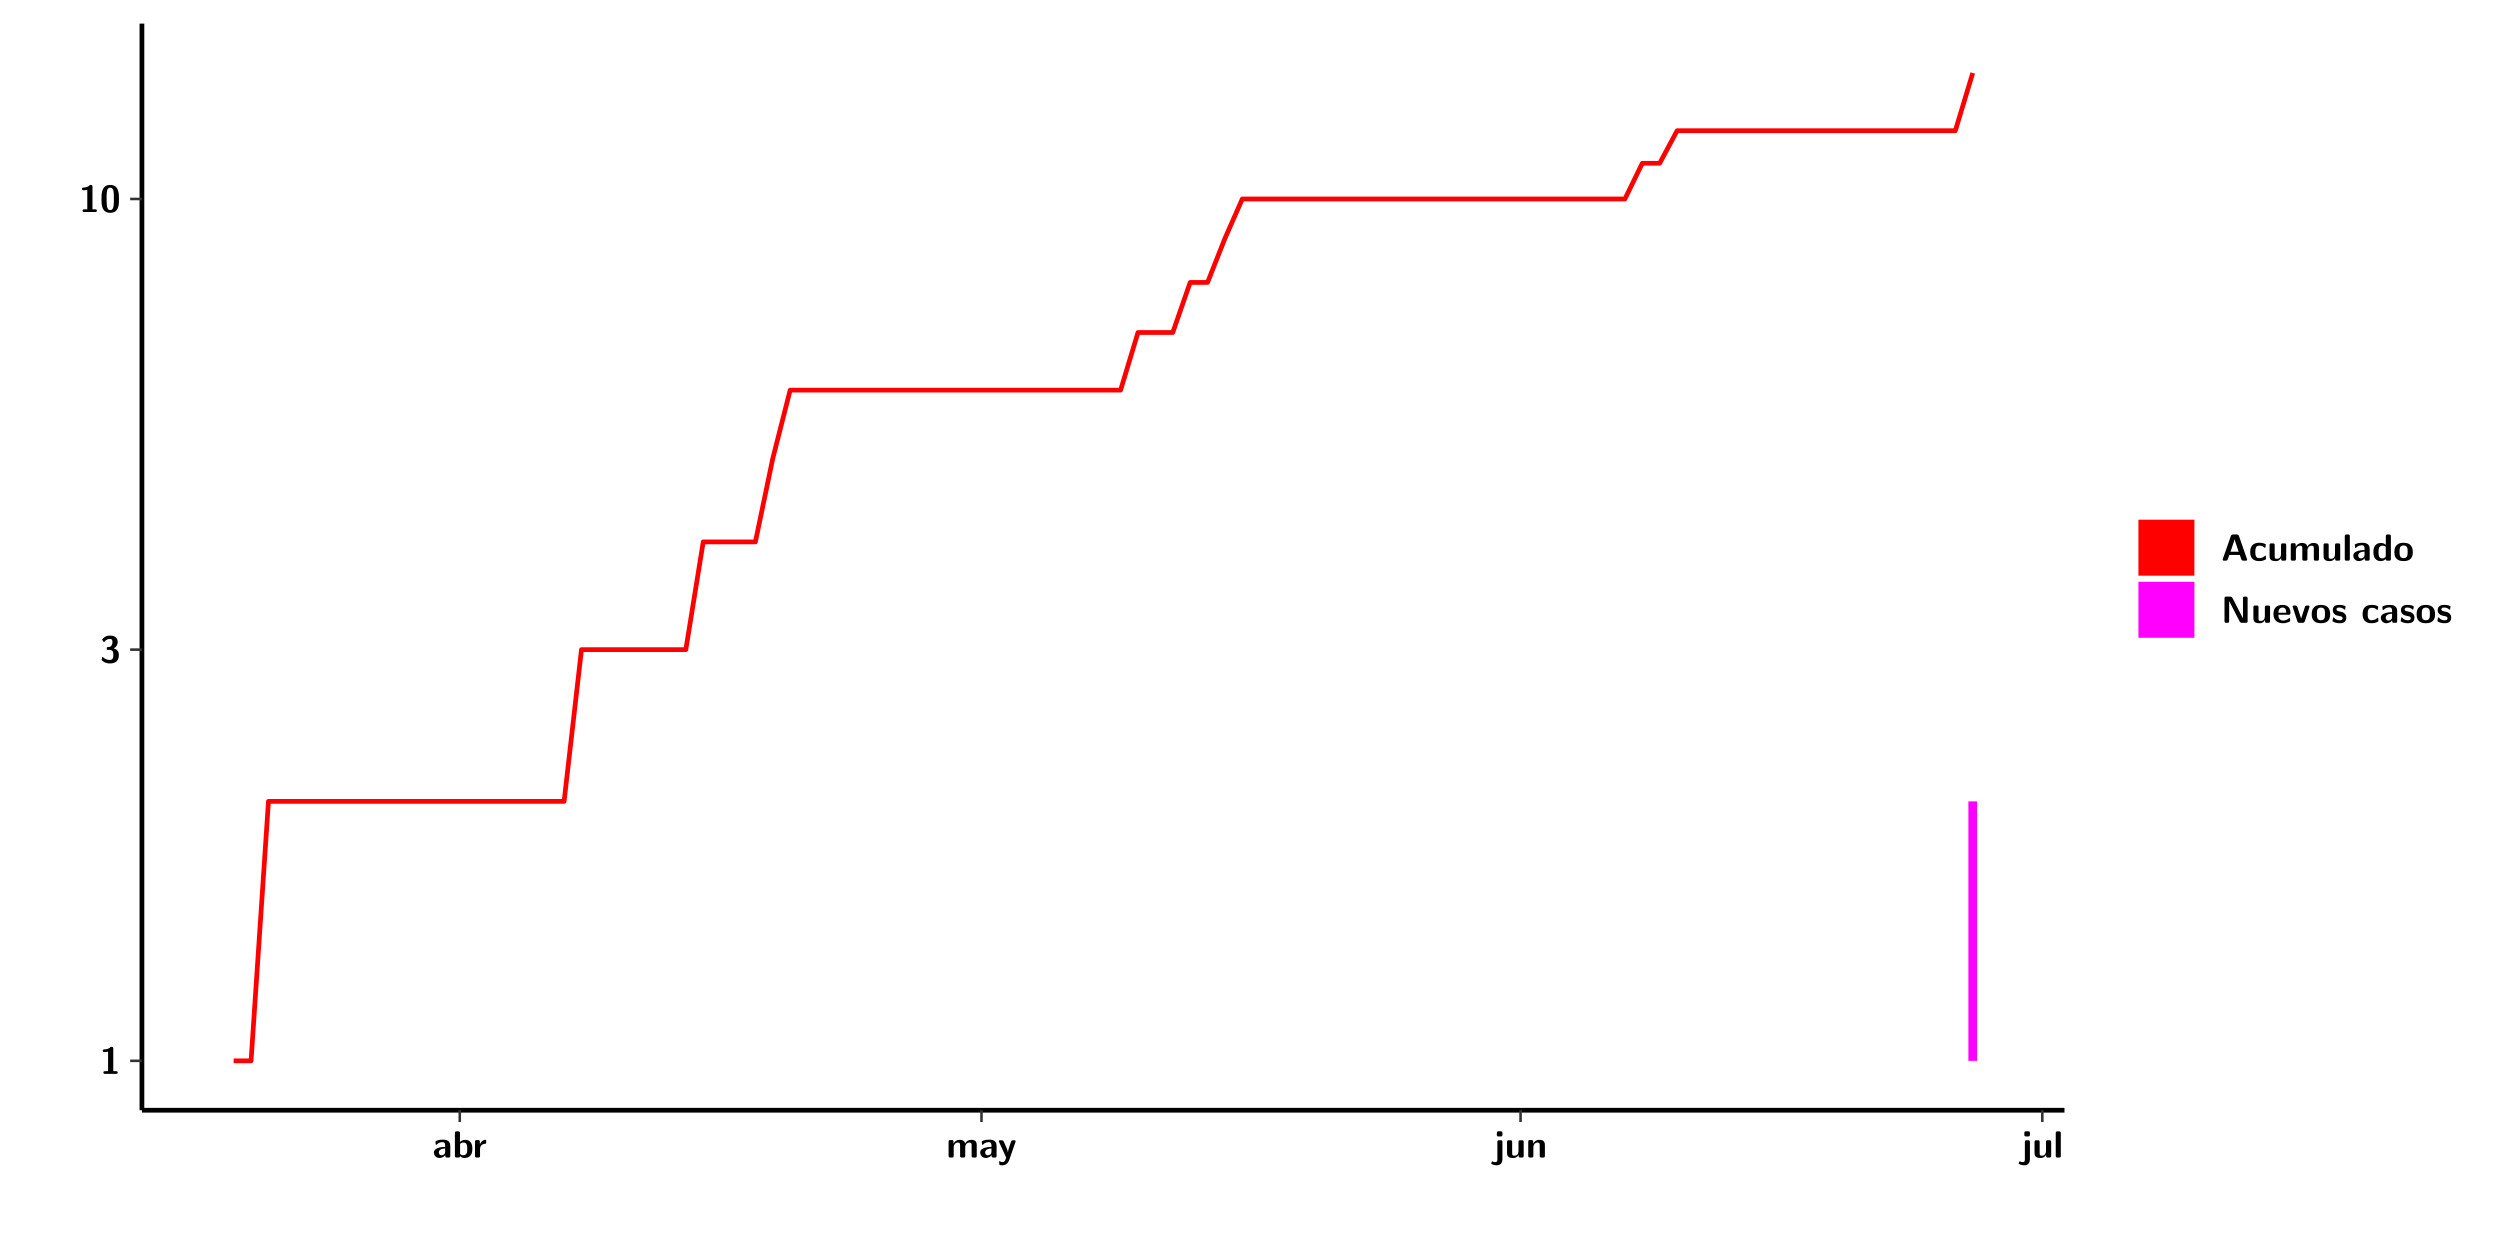
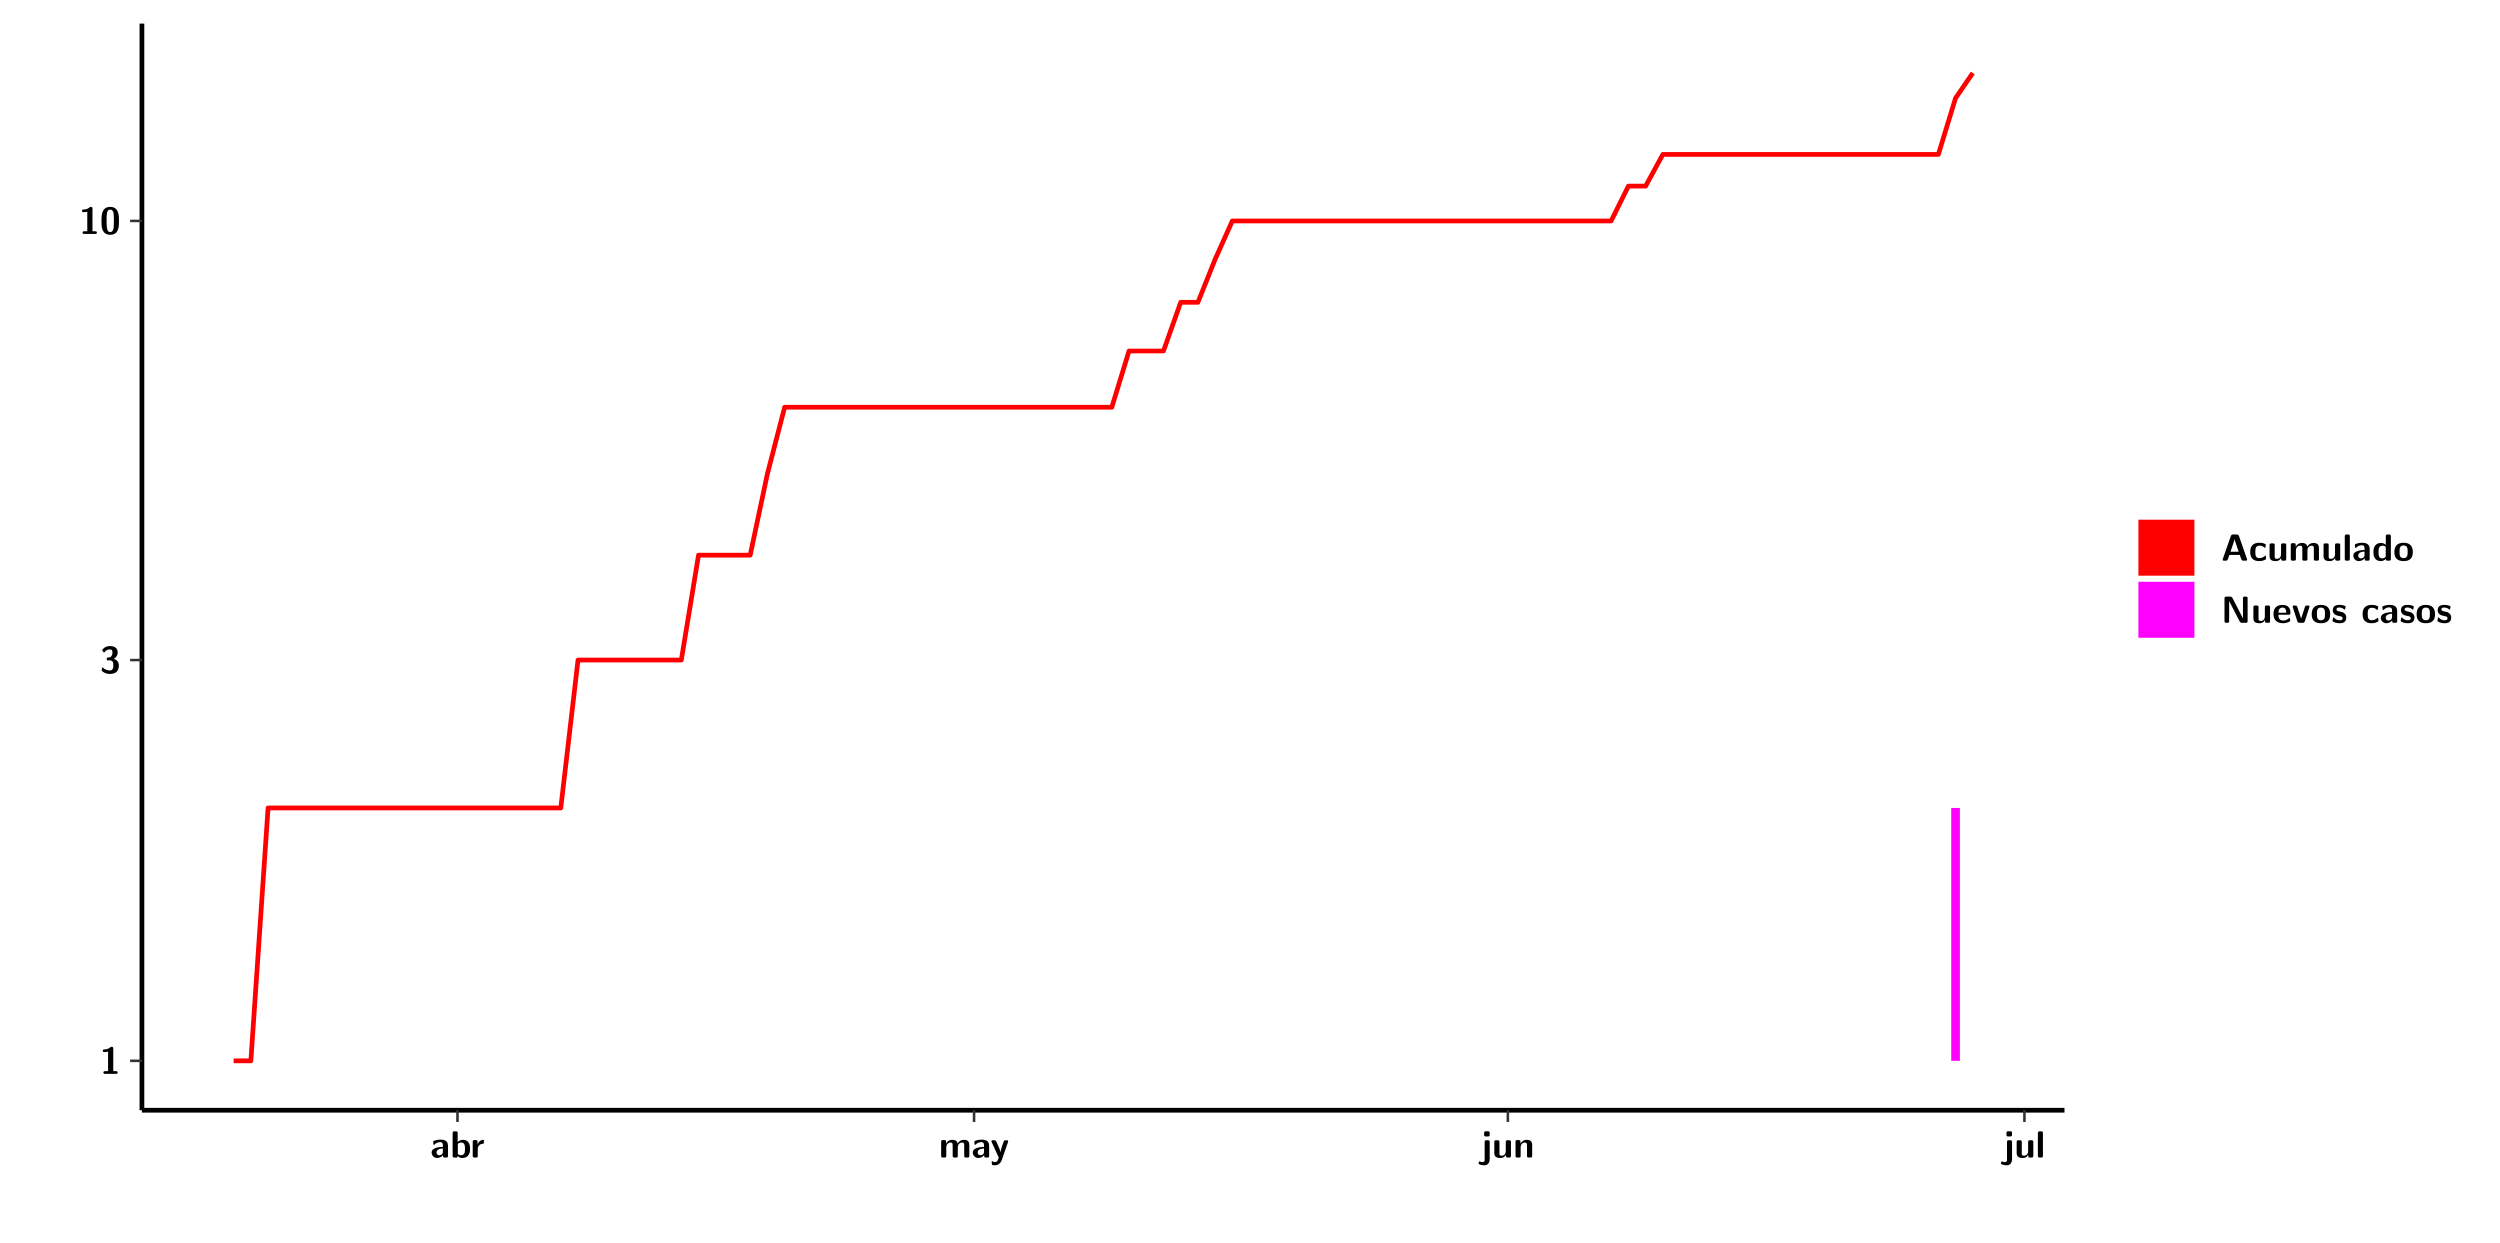
<svg xmlns="http://www.w3.org/2000/svg" xmlns:xlink="http://www.w3.org/1999/xlink" width="579.653pt" height="288pt" viewBox="0 0 579.653 288" version="1.1">
  <defs>
    <g>
      <symbol overflow="visible" id="glyph0-0">
        <path style="stroke:none;" d="" />
      </symbol>
      <symbol overflow="visible" id="glyph0-1">
        <path style="stroke:none;" d="M 3.109 -5.859 C 3.109 -6.016 3.109 -6.281 2.719 -6.281 C 2.547 -6.281 2.516 -6.266 2.406 -6.156 C 2.25 -6.016 1.922 -5.688 1.047 -5.672 C 0.891 -5.672 0.672 -5.609 0.672 -5.359 C 0.672 -5.047 0.969 -5.047 1.094 -5.047 C 1.344 -5.047 1.656 -5.078 1.906 -5.156 L 1.906 -0.625 L 1.234 -0.625 C 1.109 -0.625 0.812 -0.625 0.812 -0.312 C 0.812 0 1.109 0 1.234 0 L 3.719 0 C 3.828 0 4.141 0 4.141 -0.312 C 4.141 -0.625 3.828 -0.625 3.719 -0.625 L 3.109 -0.625 Z M 3.109 -5.859 " />
      </symbol>
      <symbol overflow="visible" id="glyph0-2">
        <path style="stroke:none;" d="M 0.844 -4.859 C 0.906 -4.766 0.953 -4.766 0.969 -4.766 C 1.031 -4.766 1.047 -4.797 1.094 -4.859 C 1.547 -5.5 2.172 -5.5 2.281 -5.5 C 2.844 -5.5 2.922 -5.203 2.922 -4.781 C 2.922 -4.656 2.922 -4.234 2.641 -3.906 C 2.438 -3.656 2.219 -3.641 1.953 -3.625 C 1.859 -3.609 1.688 -3.609 1.672 -3.578 C 1.609 -3.562 1.609 -3.5 1.609 -3.359 L 1.609 -3.203 C 1.609 -2.984 1.609 -2.969 1.844 -2.969 L 2.219 -2.969 C 3.031 -2.969 3.125 -2.469 3.125 -1.797 C 3.125 -1.203 3.062 -0.625 2.266 -0.625 C 1.984 -0.625 1.328 -0.688 0.75 -1.25 C 0.672 -1.328 0.656 -1.328 0.625 -1.328 C 0.531 -1.328 0.516 -1.25 0.516 -1.234 C 0.516 -1.234 0.406 -0.672 0.406 -0.625 C 0.406 -0.516 1.156 0.188 2.312 0.188 C 3.812 0.188 4.406 -0.609 4.406 -1.781 C 4.406 -2.562 3.984 -3.109 3.203 -3.297 C 3.906 -3.688 4.141 -4.266 4.141 -4.766 C 4.141 -6.156 2.891 -6.281 2.328 -6.281 C 1.125 -6.281 0.531 -5.422 0.531 -5.344 C 0.531 -5.297 0.594 -5.219 0.594 -5.219 Z M 0.844 -4.859 " />
      </symbol>
      <symbol overflow="visible" id="glyph0-3">
        <path style="stroke:none;" d="M 4.438 -3 C 4.438 -4.203 4.438 -6.281 2.406 -6.281 C 0.375 -6.281 0.375 -4.219 0.375 -3 C 0.375 -1.812 0.375 0.188 2.406 0.188 C 4.438 0.188 4.438 -1.781 4.438 -3 Z M 2.406 -0.438 C 1.75 -0.438 1.656 -1.25 1.625 -1.484 C 1.562 -1.953 1.562 -2.766 1.562 -3.125 C 1.562 -3.641 1.562 -4.203 1.625 -4.641 C 1.641 -4.875 1.734 -5.641 2.406 -5.641 C 3.047 -5.641 3.156 -4.906 3.188 -4.734 C 3.25 -4.281 3.25 -3.594 3.25 -3.125 C 3.25 -2.625 3.25 -1.953 3.188 -1.469 C 3.156 -1.234 3.062 -0.438 2.406 -0.438 Z M 2.406 -0.438 " />
      </symbol>
      <symbol overflow="visible" id="glyph0-4">
        <path style="stroke:none;" d="M 4.062 -2.766 C 4.062 -4.156 2.734 -4.156 2.297 -4.156 C 1.891 -4.156 1.453 -4.125 0.859 -3.891 C 0.672 -3.797 0.625 -3.781 0.625 -3.688 C 0.625 -3.625 0.688 -3.109 0.688 -3.047 C 0.703 -2.984 0.75 -2.938 0.812 -2.938 C 0.844 -2.938 0.875 -2.969 0.906 -3 C 1.281 -3.391 1.719 -3.578 2.266 -3.578 C 2.734 -3.578 2.875 -3.297 2.875 -2.781 L 2.875 -2.469 C 2.562 -2.469 0.266 -2.453 0.266 -1.172 C 0.266 -0.547 0.766 0.094 1.531 0.094 C 1.828 0.094 2.484 0.016 2.906 -0.594 L 2.906 -0.422 C 2.906 -0.141 2.969 0 3.328 0 L 3.641 0 C 3.984 0 4.062 -0.109 4.062 -0.422 Z M 2.875 -1.344 C 2.875 -0.531 2.047 -0.531 2.016 -0.531 C 1.641 -0.531 1.406 -0.844 1.406 -1.188 C 1.406 -2.047 2.625 -2.109 2.875 -2.109 Z M 2.875 -1.344 " />
      </symbol>
      <symbol overflow="visible" id="glyph0-5">
        <path style="stroke:none;" d="M 1.703 -5.656 C 1.703 -5.938 1.641 -6.078 1.281 -6.078 L 0.953 -6.078 C 0.641 -6.078 0.531 -5.984 0.531 -5.656 L 0.531 -0.422 C 0.531 -0.109 0.625 0 0.953 0 L 1.312 0 C 1.453 0 1.719 0 1.734 -0.344 C 2.125 0.094 2.578 0.094 2.719 0.094 C 4.578 0.094 4.578 -1.594 4.578 -2.031 C 4.578 -2.453 4.578 -4.109 2.938 -4.109 C 2.219 -4.109 1.781 -3.703 1.703 -3.625 Z M 1.734 -3.172 C 1.844 -3.281 2.109 -3.484 2.5 -3.484 C 3.391 -3.484 3.391 -2.672 3.391 -2.016 C 3.391 -1.375 3.391 -0.531 2.406 -0.531 C 2.047 -0.531 1.828 -0.75 1.734 -0.875 Z M 1.734 -3.172 " />
      </symbol>
      <symbol overflow="visible" id="glyph0-6">
        <path style="stroke:none;" d="M 1.703 -2.016 C 1.703 -2.844 2.391 -3.188 2.938 -3.219 C 3.109 -3.234 3.125 -3.234 3.125 -3.469 L 3.125 -3.875 C 3.125 -4.047 3.125 -4.109 2.969 -4.109 C 2.719 -4.109 2.078 -4.031 1.672 -3.078 L 1.656 -3.078 L 1.656 -3.641 C 1.656 -3.922 1.594 -4.062 1.234 -4.062 L 0.953 -4.062 C 0.641 -4.062 0.531 -3.969 0.531 -3.641 L 0.531 -0.422 C 0.531 -0.109 0.625 0 0.953 0 L 1.281 0 C 1.609 0 1.703 -0.109 1.703 -0.422 Z M 1.703 -2.016 " />
      </symbol>
      <symbol overflow="visible" id="glyph0-7">
        <path style="stroke:none;" d="M 7.062 -2.844 C 7.062 -3.75 6.672 -4.109 5.781 -4.109 C 5.156 -4.109 4.688 -3.828 4.359 -3.25 C 4.219 -4.078 3.484 -4.109 3.109 -4.109 C 2.938 -4.109 2.578 -4.109 2.188 -3.828 C 1.906 -3.625 1.734 -3.344 1.672 -3.203 L 1.672 -3.641 C 1.672 -3.922 1.609 -4.062 1.25 -4.062 L 0.953 -4.062 C 0.625 -4.062 0.531 -3.969 0.531 -3.641 L 0.531 -0.422 C 0.531 -0.109 0.625 0 0.953 0 L 1.297 0 C 1.625 0 1.719 -0.109 1.719 -0.422 L 1.719 -2.359 C 1.719 -3.141 2.25 -3.484 2.688 -3.484 C 3.109 -3.484 3.203 -3.297 3.203 -2.828 L 3.203 -0.422 C 3.203 -0.109 3.297 0 3.625 0 L 3.969 0 C 4.297 0 4.391 -0.109 4.391 -0.422 L 4.391 -2.359 C 4.391 -3.141 4.922 -3.484 5.359 -3.484 C 5.781 -3.484 5.875 -3.297 5.875 -2.828 L 5.875 -0.422 C 5.875 -0.109 5.969 0 6.297 0 L 6.641 0 C 6.984 0 7.062 -0.109 7.062 -0.422 Z M 7.062 -2.844 " />
      </symbol>
      <symbol overflow="visible" id="glyph0-8">
        <path style="stroke:none;" d="M 4.109 -3.609 C 4.141 -3.719 4.141 -3.734 4.141 -3.781 C 4.141 -4.016 3.906 -4.016 3.797 -4.016 L 3.609 -4.016 C 3.469 -4.016 3.266 -4.016 3.141 -3.812 C 3.109 -3.766 2.406 -1.828 2.359 -1.25 L 2.344 -1.25 C 2.312 -1.672 1.953 -2.484 1.562 -3.328 C 1.328 -3.891 1.266 -4.016 0.828 -4.016 L 0.594 -4.016 C 0.469 -4.016 0.25 -4.016 0.25 -3.781 C 0.25 -3.75 0.281 -3.688 0.297 -3.641 L 1.953 0 C 1.891 0.188 1.859 0.281 1.828 0.375 C 1.734 0.656 1.578 1.047 1.109 1.047 C 0.812 1.047 0.609 0.922 0.516 0.875 C 0.469 0.844 0.453 0.828 0.422 0.828 C 0.391 0.828 0.312 0.859 0.312 0.969 C 0.312 1.031 0.375 1.641 0.391 1.672 C 0.469 1.781 0.953 1.797 1.094 1.797 C 2.172 1.797 2.609 0.766 2.672 0.547 Z M 4.109 -3.609 " />
      </symbol>
      <symbol overflow="visible" id="glyph0-9">
        <path style="stroke:none;" d="M 1.969 -5.672 C 1.969 -5.953 1.906 -6.094 1.547 -6.094 L 1.094 -6.094 C 0.766 -6.094 0.672 -5.984 0.672 -5.672 L 0.672 -5.312 C 0.672 -5.031 0.734 -4.891 1.094 -4.891 L 1.547 -4.891 C 1.875 -4.891 1.969 -5 1.969 -5.312 Z M 0.797 0.484 C 0.797 0.703 0.797 1.062 0.25 1.062 C 0.156 1.062 -0.094 1.031 -0.266 0.922 C -0.359 0.875 -0.375 0.875 -0.406 0.875 C -0.484 0.875 -0.5 0.922 -0.547 1.094 C -0.609 1.281 -0.625 1.359 -0.625 1.391 C -0.625 1.547 0.109 1.797 0.656 1.797 C 1.625 1.797 1.969 1.141 1.969 0.281 L 1.969 -3.594 C 1.969 -3.875 1.906 -4.016 1.547 -4.016 L 1.219 -4.016 C 0.891 -4.016 0.797 -3.906 0.797 -3.594 Z M 0.797 0.484 " />
      </symbol>
      <symbol overflow="visible" id="glyph0-10">
        <path style="stroke:none;" d="M 4.391 -3.594 C 4.391 -3.875 4.328 -4.016 3.969 -4.016 L 3.609 -4.016 C 3.281 -4.016 3.188 -3.906 3.188 -3.594 L 3.188 -1.516 C 3.188 -0.938 2.891 -0.438 2.266 -0.438 C 1.766 -0.438 1.719 -0.562 1.719 -1.031 L 1.719 -3.594 C 1.719 -3.875 1.656 -4.016 1.297 -4.016 L 0.953 -4.016 C 0.625 -4.016 0.531 -3.922 0.531 -3.594 L 0.531 -1.109 C 0.531 -0.172 1.031 0.094 1.953 0.094 C 2.188 0.094 2.812 0.094 3.219 -0.656 L 3.219 -0.422 C 3.219 -0.141 3.281 0 3.641 0 L 3.969 0 C 4.297 0 4.391 -0.109 4.391 -0.422 Z M 4.391 -3.594 " />
      </symbol>
      <symbol overflow="visible" id="glyph0-11">
        <path style="stroke:none;" d="M 4.391 -2.844 C 4.391 -3.75 4 -4.109 3.109 -4.109 C 2.188 -4.109 1.781 -3.438 1.672 -3.203 L 1.672 -3.641 C 1.672 -3.922 1.609 -4.062 1.25 -4.062 L 0.953 -4.062 C 0.625 -4.062 0.531 -3.969 0.531 -3.641 L 0.531 -0.422 C 0.531 -0.109 0.625 0 0.953 0 L 1.297 0 C 1.625 0 1.719 -0.109 1.719 -0.422 L 1.719 -2.359 C 1.719 -3.125 2.219 -3.484 2.688 -3.484 C 3.109 -3.484 3.188 -3.281 3.188 -2.828 L 3.188 -0.422 C 3.188 -0.141 3.25 0 3.609 0 L 3.969 0 C 4.297 0 4.391 -0.109 4.391 -0.422 Z M 4.391 -2.844 " />
      </symbol>
      <symbol overflow="visible" id="glyph0-12">
        <path style="stroke:none;" d="M 1.703 -5.656 C 1.703 -5.938 1.641 -6.078 1.281 -6.078 L 0.953 -6.078 C 0.641 -6.078 0.531 -5.984 0.531 -5.656 L 0.531 -0.422 C 0.531 -0.109 0.625 0 0.953 0 L 1.281 0 C 1.609 0 1.703 -0.109 1.703 -0.422 Z M 1.703 -5.656 " />
      </symbol>
      <symbol overflow="visible" id="glyph0-13">
        <path style="stroke:none;" d="M 4.156 -5.703 C 4.031 -6.078 3.766 -6.078 3.594 -6.078 L 2.828 -6.078 C 2.641 -6.078 2.391 -6.078 2.266 -5.703 L 0.406 -0.406 C 0.375 -0.297 0.375 -0.281 0.375 -0.234 C 0.375 0 0.594 0 0.703 0 L 1.031 0 C 1.188 0 1.453 0 1.578 -0.344 L 1.922 -1.328 L 4.344 -1.328 L 4.641 -0.484 C 4.75 -0.172 4.812 0 5.234 0 L 5.703 0 C 5.828 0 6.047 0 6.047 -0.234 C 6.047 -0.281 6.047 -0.297 6 -0.406 Z M 2.812 -3.938 C 2.938 -4.328 3.062 -4.656 3.125 -4.969 L 3.141 -4.969 C 3.188 -4.766 3.188 -4.75 3.25 -4.547 L 4.078 -2.078 L 2.188 -2.078 Z M 2.812 -3.938 " />
      </symbol>
      <symbol overflow="visible" id="glyph0-14">
        <path style="stroke:none;" d="M 4 -0.438 C 4 -0.531 3.969 -0.938 3.953 -1.047 C 3.953 -1.078 3.938 -1.172 3.844 -1.172 C 3.812 -1.172 3.797 -1.172 3.703 -1.078 C 3.562 -0.953 3.141 -0.594 2.422 -0.594 C 1.516 -0.594 1.516 -1.469 1.516 -2.031 C 1.516 -2.75 1.562 -3.484 2.453 -3.484 C 3.031 -3.484 3.266 -3.344 3.578 -3.078 C 3.688 -2.984 3.703 -2.984 3.734 -2.984 C 3.828 -2.984 3.844 -3.062 3.844 -3.094 C 3.859 -3.172 3.953 -3.656 3.953 -3.703 C 3.953 -3.781 3.891 -3.812 3.75 -3.891 C 3.328 -4.078 3.062 -4.156 2.453 -4.156 C 1.141 -4.156 0.328 -3.547 0.328 -2.016 C 0.328 -0.562 1.078 0.094 2.406 0.094 C 2.641 0.094 3.172 0.094 3.75 -0.203 C 4 -0.344 4 -0.344 4 -0.438 Z M 4 -0.438 " />
      </symbol>
      <symbol overflow="visible" id="glyph0-15">
        <path style="stroke:none;" d="M 4.375 -5.656 C 4.375 -5.938 4.312 -6.078 3.953 -6.078 L 3.625 -6.078 C 3.297 -6.078 3.203 -5.969 3.203 -5.656 L 3.203 -3.672 C 2.812 -4.047 2.375 -4.109 2.109 -4.109 C 0.328 -4.109 0.328 -2.422 0.328 -2 C 0.328 -1.594 0.328 0.094 2.062 0.094 C 2.422 0.094 2.812 -0.016 3.188 -0.406 C 3.188 -0.094 3.297 0 3.609 0 L 3.953 0 C 4.281 0 4.375 -0.109 4.375 -0.422 Z M 3.188 -1.094 C 3.188 -0.953 3.188 -0.875 2.922 -0.688 C 2.703 -0.547 2.5 -0.531 2.406 -0.531 C 1.516 -0.531 1.516 -1.344 1.516 -2 C 1.516 -2.656 1.516 -3.484 2.5 -3.484 C 2.75 -3.484 2.984 -3.391 3.188 -3.203 Z M 3.188 -1.094 " />
      </symbol>
      <symbol overflow="visible" id="glyph0-16">
        <path style="stroke:none;" d="M 4.547 -1.969 C 4.547 -3.406 3.844 -4.156 2.406 -4.156 C 0.953 -4.156 0.266 -3.391 0.266 -1.969 C 0.266 -0.547 1.031 0.094 2.406 0.094 C 3.781 0.094 4.547 -0.531 4.547 -1.969 Z M 2.406 -0.594 C 1.469 -0.594 1.469 -1.375 1.469 -2.078 C 1.469 -2.75 1.469 -3.531 2.406 -3.531 C 3.344 -3.531 3.344 -2.766 3.344 -2.078 C 3.344 -1.391 3.344 -0.594 2.406 -0.594 Z M 2.406 -0.594 " />
      </symbol>
      <symbol overflow="visible" id="glyph0-17">
        <path style="stroke:none;" d="M 2.656 -5.734 C 2.469 -6.078 2.203 -6.078 2.031 -6.078 L 1.219 -6.078 C 0.906 -6.078 0.797 -5.984 0.797 -5.656 L 0.797 -0.422 C 0.797 -0.109 0.891 0 1.219 0 L 1.453 0 C 1.781 0 1.875 -0.109 1.875 -0.422 L 1.875 -5.016 L 1.891 -5.016 L 4.297 -0.344 C 4.484 0 4.75 0 4.922 0 L 5.734 0 C 6.062 0 6.156 -0.109 6.156 -0.422 L 6.156 -5.656 C 6.156 -5.938 6.094 -6.078 5.734 -6.078 L 5.5 -6.078 C 5.156 -6.078 5.078 -5.969 5.078 -5.656 L 5.078 -1.062 L 5.062 -1.062 Z M 2.656 -5.734 " />
      </symbol>
      <symbol overflow="visible" id="glyph0-18">
        <path style="stroke:none;" d="M 3.781 -1.875 C 3.984 -1.875 4.203 -1.891 4.203 -2.281 C 4.203 -3.406 3.672 -4.156 2.359 -4.156 C 0.969 -4.156 0.266 -3.375 0.266 -2.047 C 0.266 -0.609 1.109 0.094 2.484 0.094 C 2.812 0.094 3.312 0.047 3.891 -0.234 C 4.078 -0.328 4.141 -0.359 4.141 -0.469 C 4.141 -0.531 4.125 -0.781 4.109 -0.844 C 4.078 -1.125 4.062 -1.125 3.984 -1.125 C 3.953 -1.125 3.938 -1.125 3.844 -1.047 C 3.328 -0.594 2.797 -0.531 2.516 -0.531 C 1.531 -0.531 1.422 -1.312 1.391 -1.875 Z M 1.406 -2.344 C 1.422 -2.875 1.609 -3.531 2.359 -3.531 C 3.062 -3.531 3.203 -3.031 3.219 -2.344 Z M 1.406 -2.344 " />
      </symbol>
      <symbol overflow="visible" id="glyph0-19">
        <path style="stroke:none;" d="M 4.109 -3.609 C 4.141 -3.719 4.141 -3.75 4.141 -3.766 C 4.141 -4.016 3.922 -4.016 3.797 -4.016 L 3.609 -4.016 C 3.25 -4.016 3.141 -3.891 3.062 -3.641 L 2.203 -0.984 L 1.328 -3.641 C 1.266 -3.828 1.203 -4.016 0.781 -4.016 L 0.578 -4.016 C 0.453 -4.016 0.234 -4.016 0.234 -3.766 C 0.234 -3.75 0.234 -3.719 0.266 -3.609 L 1.312 -0.375 C 1.438 0 1.703 0 1.859 0 L 2.5 0 C 2.672 0 2.938 0 3.062 -0.375 Z M 4.109 -3.609 " />
      </symbol>
      <symbol overflow="visible" id="glyph0-20">
        <path style="stroke:none;" d="M 3.469 -1.234 C 3.469 -1.734 3.203 -2.031 3.047 -2.172 C 2.703 -2.484 2.391 -2.547 2.031 -2.609 C 1.547 -2.703 1.188 -2.766 1.188 -3.109 C 1.188 -3.469 1.484 -3.547 1.828 -3.547 C 2.406 -3.547 2.719 -3.328 2.953 -3.125 C 3.047 -3.047 3.062 -3.047 3.094 -3.047 C 3.188 -3.047 3.203 -3.125 3.203 -3.156 C 3.219 -3.219 3.312 -3.719 3.312 -3.766 C 3.312 -3.906 2.844 -4.031 2.75 -4.062 C 2.406 -4.156 2.125 -4.156 1.891 -4.156 C 1.5 -4.156 0.328 -4.156 0.328 -2.906 C 0.328 -2.484 0.516 -2.219 0.75 -2 C 1.062 -1.734 1.406 -1.672 1.906 -1.562 C 2.156 -1.531 2.609 -1.453 2.609 -1.062 C 2.609 -0.656 2.266 -0.594 1.922 -0.594 C 1.531 -0.594 1.047 -0.703 0.625 -1.188 C 0.594 -1.234 0.562 -1.266 0.516 -1.266 C 0.422 -1.266 0.406 -1.188 0.391 -1.125 C 0.375 -1.016 0.266 -0.516 0.266 -0.422 C 0.266 -0.266 0.922 -0.062 0.922 -0.047 C 1.406 0.094 1.766 0.094 1.922 0.094 C 2.359 0.094 3.469 0.062 3.469 -1.234 Z M 3.469 -1.234 " />
      </symbol>
    </g>
    <clipPath id="clip1">
      <path d="M 0 0 L 576.008 0 L 576.008 288 L 0 288 Z M 0 0 " />
    </clipPath>
    <clipPath id="clip2">
      <path d="M 32.906 5.477 L 478.672 5.477 L 478.672 257.414 L 32.906 257.414 Z M 32.906 5.477 " />
    </clipPath>
  </defs>
  <g id="surface1">
    <g clip-path="url(#clip1)" clip-rule="nonzero">
      <path style="fill-rule:nonzero;fill:rgb(100%,100%,100%);fill-opacity:1;stroke-width:0.598;stroke-linecap:round;stroke-linejoin:round;stroke:rgb(100%,100%,100%);stroke-opacity:1;stroke-miterlimit:10;" d="M 0 0 L 0 288.004 L 576.008 288.004 L 576.008 0 Z M 0 0 " transform="matrix(1,0,0,-1,0,288)" />
    </g>
    <g clip-path="url(#clip2)" clip-rule="nonzero">
      <path style=" stroke:none;fill-rule:nonzero;fill:rgb(100%,100%,100%);fill-opacity:1;" d="M 32.906 257.414 L 32.906 5.477 L 478.672 5.477 L 478.672 257.414 Z M 32.906 257.414 " />
    </g>
-     <path style=" stroke:none;fill-rule:nonzero;fill:rgb(100%,0%,100%);fill-opacity:1;" d="M 456.395 245.969 L 456.395 185.812 L 458.406 185.812 L 458.406 245.969 Z M 456.395 245.969 " />
-     <path style="fill:none;stroke-width:1.096;stroke-linecap:butt;stroke-linejoin:round;stroke:rgb(100%,0%,0%);stroke-opacity:1;stroke-miterlimit:10;" d="M 54.176 42.031 L 58.211 42.031 L 62.246 102.188 L 130.793 102.188 L 134.824 137.375 L 159.016 137.375 L 163.051 162.352 L 175.145 162.352 L 179.18 181.711 L 183.207 197.543 L 259.82 197.543 L 263.855 210.91 L 271.922 210.91 L 275.949 222.508 L 279.984 222.508 L 284.02 232.73 L 288.043 241.867 L 376.754 241.867 L 380.785 250.145 L 384.82 250.145 L 388.855 257.695 L 453.367 257.695 L 457.402 271.078 " transform="matrix(1,0,0,-1,0,288)" />
+     <path style=" stroke:none;fill-rule:nonzero;fill:rgb(100%,0%,100%);fill-opacity:1;" d="M 452.418 245.969 L 452.418 187.336 L 454.422 187.336 L 454.422 245.969 Z M 452.418 245.969 " />
+     <path style="fill:none;stroke-width:1.096;stroke-linecap:butt;stroke-linejoin:round;stroke:rgb(100%,0%,0%);stroke-opacity:1;stroke-miterlimit:10;" d="M 54.168 42.031 L 58.164 42.031 L 62.156 100.664 L 130.023 100.664 L 134.02 134.957 L 157.969 134.957 L 161.965 159.285 L 173.941 159.285 L 177.934 178.152 L 181.93 193.578 L 257.785 193.578 L 261.781 206.617 L 269.762 206.617 L 273.758 217.906 L 277.754 217.906 L 281.738 227.867 L 285.73 236.773 L 373.562 236.773 L 377.559 244.844 L 381.555 244.844 L 385.551 252.199 L 449.43 252.199 L 453.414 265.238 L 457.41 271.078 " transform="matrix(1,0,0,-1,0,288)" />
    <path style="fill:none;stroke-width:1.096;stroke-linecap:butt;stroke-linejoin:round;stroke:rgb(0%,0%,0%);stroke-opacity:1;stroke-miterlimit:10;" d="M 32.906 30.586 L 32.906 282.523 " transform="matrix(1,0,0,-1,0,288)" />
    <g style="fill:rgb(0%,0%,0%);fill-opacity:1;">
      <use xlink:href="#glyph0-1" x="23.153" y="248.986" />
    </g>
    <g style="fill:rgb(0%,0%,0%);fill-opacity:1;">
-       <use xlink:href="#glyph0-2" x="23.153" y="153.644" />
+       <use xlink:href="#glyph0-2" x="23.153" y="156.075" />
    </g>
    <g style="fill:rgb(0%,0%,0%);fill-opacity:1;">
-       <use xlink:href="#glyph0-1" x="18.331" y="49.156" />
-       <use xlink:href="#glyph0-3" x="23.153" y="49.156" />
+       <use xlink:href="#glyph0-1" x="18.331" y="54.247" />
+       <use xlink:href="#glyph0-3" x="23.153" y="54.247" />
    </g>
    <path style="fill:none;stroke-width:0.598;stroke-linecap:butt;stroke-linejoin:round;stroke:rgb(20%,20%,20%);stroke-opacity:1;stroke-miterlimit:10;" d="M 30.168 42.031 L 32.906 42.031 " transform="matrix(1,0,0,-1,0,288)" />
-     <path style="fill:none;stroke-width:0.598;stroke-linecap:butt;stroke-linejoin:round;stroke:rgb(20%,20%,20%);stroke-opacity:1;stroke-miterlimit:10;" d="M 30.168 137.375 L 32.906 137.375 " transform="matrix(1,0,0,-1,0,288)" />
-     <path style="fill:none;stroke-width:0.598;stroke-linecap:butt;stroke-linejoin:round;stroke:rgb(20%,20%,20%);stroke-opacity:1;stroke-miterlimit:10;" d="M 30.168 241.867 L 32.906 241.867 " transform="matrix(1,0,0,-1,0,288)" />
+     <path style="fill:none;stroke-width:0.598;stroke-linecap:butt;stroke-linejoin:round;stroke:rgb(20%,20%,20%);stroke-opacity:1;stroke-miterlimit:10;" d="M 30.168 134.957 L 32.906 134.957 " transform="matrix(1,0,0,-1,0,288)" />
+     <path style="fill:none;stroke-width:0.598;stroke-linecap:butt;stroke-linejoin:round;stroke:rgb(20%,20%,20%);stroke-opacity:1;stroke-miterlimit:10;" d="M 30.168 236.773 L 32.906 236.773 " transform="matrix(1,0,0,-1,0,288)" />
    <path style="fill:none;stroke-width:1.096;stroke-linecap:butt;stroke-linejoin:round;stroke:rgb(0%,0%,0%);stroke-opacity:1;stroke-miterlimit:10;" d="M 32.906 30.586 L 478.672 30.586 " transform="matrix(1,0,0,-1,0,288)" />
-     <path style="fill:none;stroke-width:0.598;stroke-linecap:butt;stroke-linejoin:round;stroke:rgb(20%,20%,20%);stroke-opacity:1;stroke-miterlimit:10;" d="M 106.602 27.848 L 106.602 30.586 " transform="matrix(1,0,0,-1,0,288)" />
-     <path style="fill:none;stroke-width:0.598;stroke-linecap:butt;stroke-linejoin:round;stroke:rgb(20%,20%,20%);stroke-opacity:1;stroke-miterlimit:10;" d="M 227.57 27.848 L 227.57 30.586 " transform="matrix(1,0,0,-1,0,288)" />
-     <path style="fill:none;stroke-width:0.598;stroke-linecap:butt;stroke-linejoin:round;stroke:rgb(20%,20%,20%);stroke-opacity:1;stroke-miterlimit:10;" d="M 352.562 27.848 L 352.562 30.586 " transform="matrix(1,0,0,-1,0,288)" />
-     <path style="fill:none;stroke-width:0.598;stroke-linecap:butt;stroke-linejoin:round;stroke:rgb(20%,20%,20%);stroke-opacity:1;stroke-miterlimit:10;" d="M 473.531 27.848 L 473.531 30.586 " transform="matrix(1,0,0,-1,0,288)" />
+     <path style="fill:none;stroke-width:0.598;stroke-linecap:butt;stroke-linejoin:round;stroke:rgb(20%,20%,20%);stroke-opacity:1;stroke-miterlimit:10;" d="M 106.074 27.848 L 106.074 30.586 " transform="matrix(1,0,0,-1,0,288)" />
+     <path style="fill:none;stroke-width:0.598;stroke-linecap:butt;stroke-linejoin:round;stroke:rgb(20%,20%,20%);stroke-opacity:1;stroke-miterlimit:10;" d="M 225.848 27.848 L 225.848 30.586 " transform="matrix(1,0,0,-1,0,288)" />
+     <path style="fill:none;stroke-width:0.598;stroke-linecap:butt;stroke-linejoin:round;stroke:rgb(20%,20%,20%);stroke-opacity:1;stroke-miterlimit:10;" d="M 349.613 27.848 L 349.613 30.586 " transform="matrix(1,0,0,-1,0,288)" />
+     <path style="fill:none;stroke-width:0.598;stroke-linecap:butt;stroke-linejoin:round;stroke:rgb(20%,20%,20%);stroke-opacity:1;stroke-miterlimit:10;" d="M 469.387 27.848 L 469.387 30.586 " transform="matrix(1,0,0,-1,0,288)" />
    <g style="fill:rgb(0%,0%,0%);fill-opacity:1;">
-       <use xlink:href="#glyph0-4" x="100.341" y="268.394" />
-       <use xlink:href="#glyph0-5" x="104.944" y="268.394" />
+       <use xlink:href="#glyph0-4" x="99.813" y="268.394" />
+       <use xlink:href="#glyph0-5" x="104.416" y="268.394" />
    </g>
    <g style="fill:rgb(0%,0%,0%);fill-opacity:1;">
-       <use xlink:href="#glyph0-6" x="109.6" y="268.394" />
+       <use xlink:href="#glyph0-6" x="109.072" y="268.394" />
    </g>
    <g style="fill:rgb(0%,0%,0%);fill-opacity:1;">
-       <use xlink:href="#glyph0-7" x="219.408" y="268.394" />
-       <use xlink:href="#glyph0-4" x="227.006" y="268.394" />
+       <use xlink:href="#glyph0-7" x="217.685" y="268.394" />
+       <use xlink:href="#glyph0-4" x="225.283" y="268.394" />
    </g>
    <g style="fill:rgb(0%,0%,0%);fill-opacity:1;">
-       <use xlink:href="#glyph0-8" x="231.337" y="268.394" />
+       <use xlink:href="#glyph0-8" x="229.614" y="268.394" />
    </g>
    <g style="fill:rgb(0%,0%,0%);fill-opacity:1;">
-       <use xlink:href="#glyph0-9" x="346.384" y="268.394" />
-       <use xlink:href="#glyph0-10" x="348.892" y="268.394" />
-       <use xlink:href="#glyph0-11" x="353.811" y="268.394" />
+       <use xlink:href="#glyph0-9" x="343.435" y="268.394" />
+       <use xlink:href="#glyph0-10" x="345.943" y="268.394" />
+       <use xlink:href="#glyph0-11" x="350.862" y="268.394" />
    </g>
    <g style="fill:rgb(0%,0%,0%);fill-opacity:1;">
-       <use xlink:href="#glyph0-9" x="468.69" y="268.394" />
-       <use xlink:href="#glyph0-10" x="471.198" y="268.394" />
-       <use xlink:href="#glyph0-12" x="476.117" y="268.394" />
+       <use xlink:href="#glyph0-9" x="464.546" y="268.394" />
+       <use xlink:href="#glyph0-10" x="467.054" y="268.394" />
+       <use xlink:href="#glyph0-12" x="471.973" y="268.394" />
    </g>
    <path style=" stroke:none;fill-rule:nonzero;fill:rgb(100%,100%,100%);fill-opacity:1;" d="M 489.629 154.062 L 489.629 108.828 L 570.527 108.828 L 570.527 154.062 Z M 489.629 154.062 " />
    <path style=" stroke:none;fill-rule:nonzero;fill:rgb(100%,0%,0%);fill-opacity:1;" d="M 495.816 133.477 L 495.816 120.496 L 508.797 120.496 L 508.797 133.477 Z M 495.816 133.477 " />
    <path style=" stroke:none;fill-rule:nonzero;fill:rgb(100%,0%,100%);fill-opacity:1;" d="M 495.816 147.875 L 495.816 134.891 L 508.797 134.891 L 508.797 147.875 Z M 495.816 147.875 " />
    <g style="fill:rgb(0%,0%,0%);fill-opacity:1;">
      <use xlink:href="#glyph0-13" x="514.979" y="130.002" />
      <use xlink:href="#glyph0-14" x="521.408" y="130.002" />
      <use xlink:href="#glyph0-10" x="525.694" y="130.002" />
      <use xlink:href="#glyph0-7" x="530.613" y="130.002" />
      <use xlink:href="#glyph0-10" x="538.212" y="130.002" />
      <use xlink:href="#glyph0-12" x="543.131" y="130.002" />
      <use xlink:href="#glyph0-4" x="545.372" y="130.002" />
      <use xlink:href="#glyph0-15" x="549.975" y="130.002" />
      <use xlink:href="#glyph0-16" x="554.894" y="130.002" />
    </g>
    <g style="fill:rgb(0%,0%,0%);fill-opacity:1;">
      <use xlink:href="#glyph0-17" x="514.979" y="144.408" />
      <use xlink:href="#glyph0-10" x="521.944" y="144.408" />
      <use xlink:href="#glyph0-18" x="526.864" y="144.408" />
      <use xlink:href="#glyph0-19" x="531.345" y="144.408" />
      <use xlink:href="#glyph0-16" x="535.728" y="144.408" />
      <use xlink:href="#glyph0-20" x="540.55" y="144.408" />
    </g>
    <g style="fill:rgb(0%,0%,0%);fill-opacity:1;">
      <use xlink:href="#glyph0-14" x="547.465" y="144.408" />
      <use xlink:href="#glyph0-4" x="551.751" y="144.408" />
      <use xlink:href="#glyph0-20" x="556.354" y="144.408" />
      <use xlink:href="#glyph0-16" x="560.051" y="144.408" />
      <use xlink:href="#glyph0-20" x="564.872" y="144.408" />
    </g>
  </g>
</svg>
